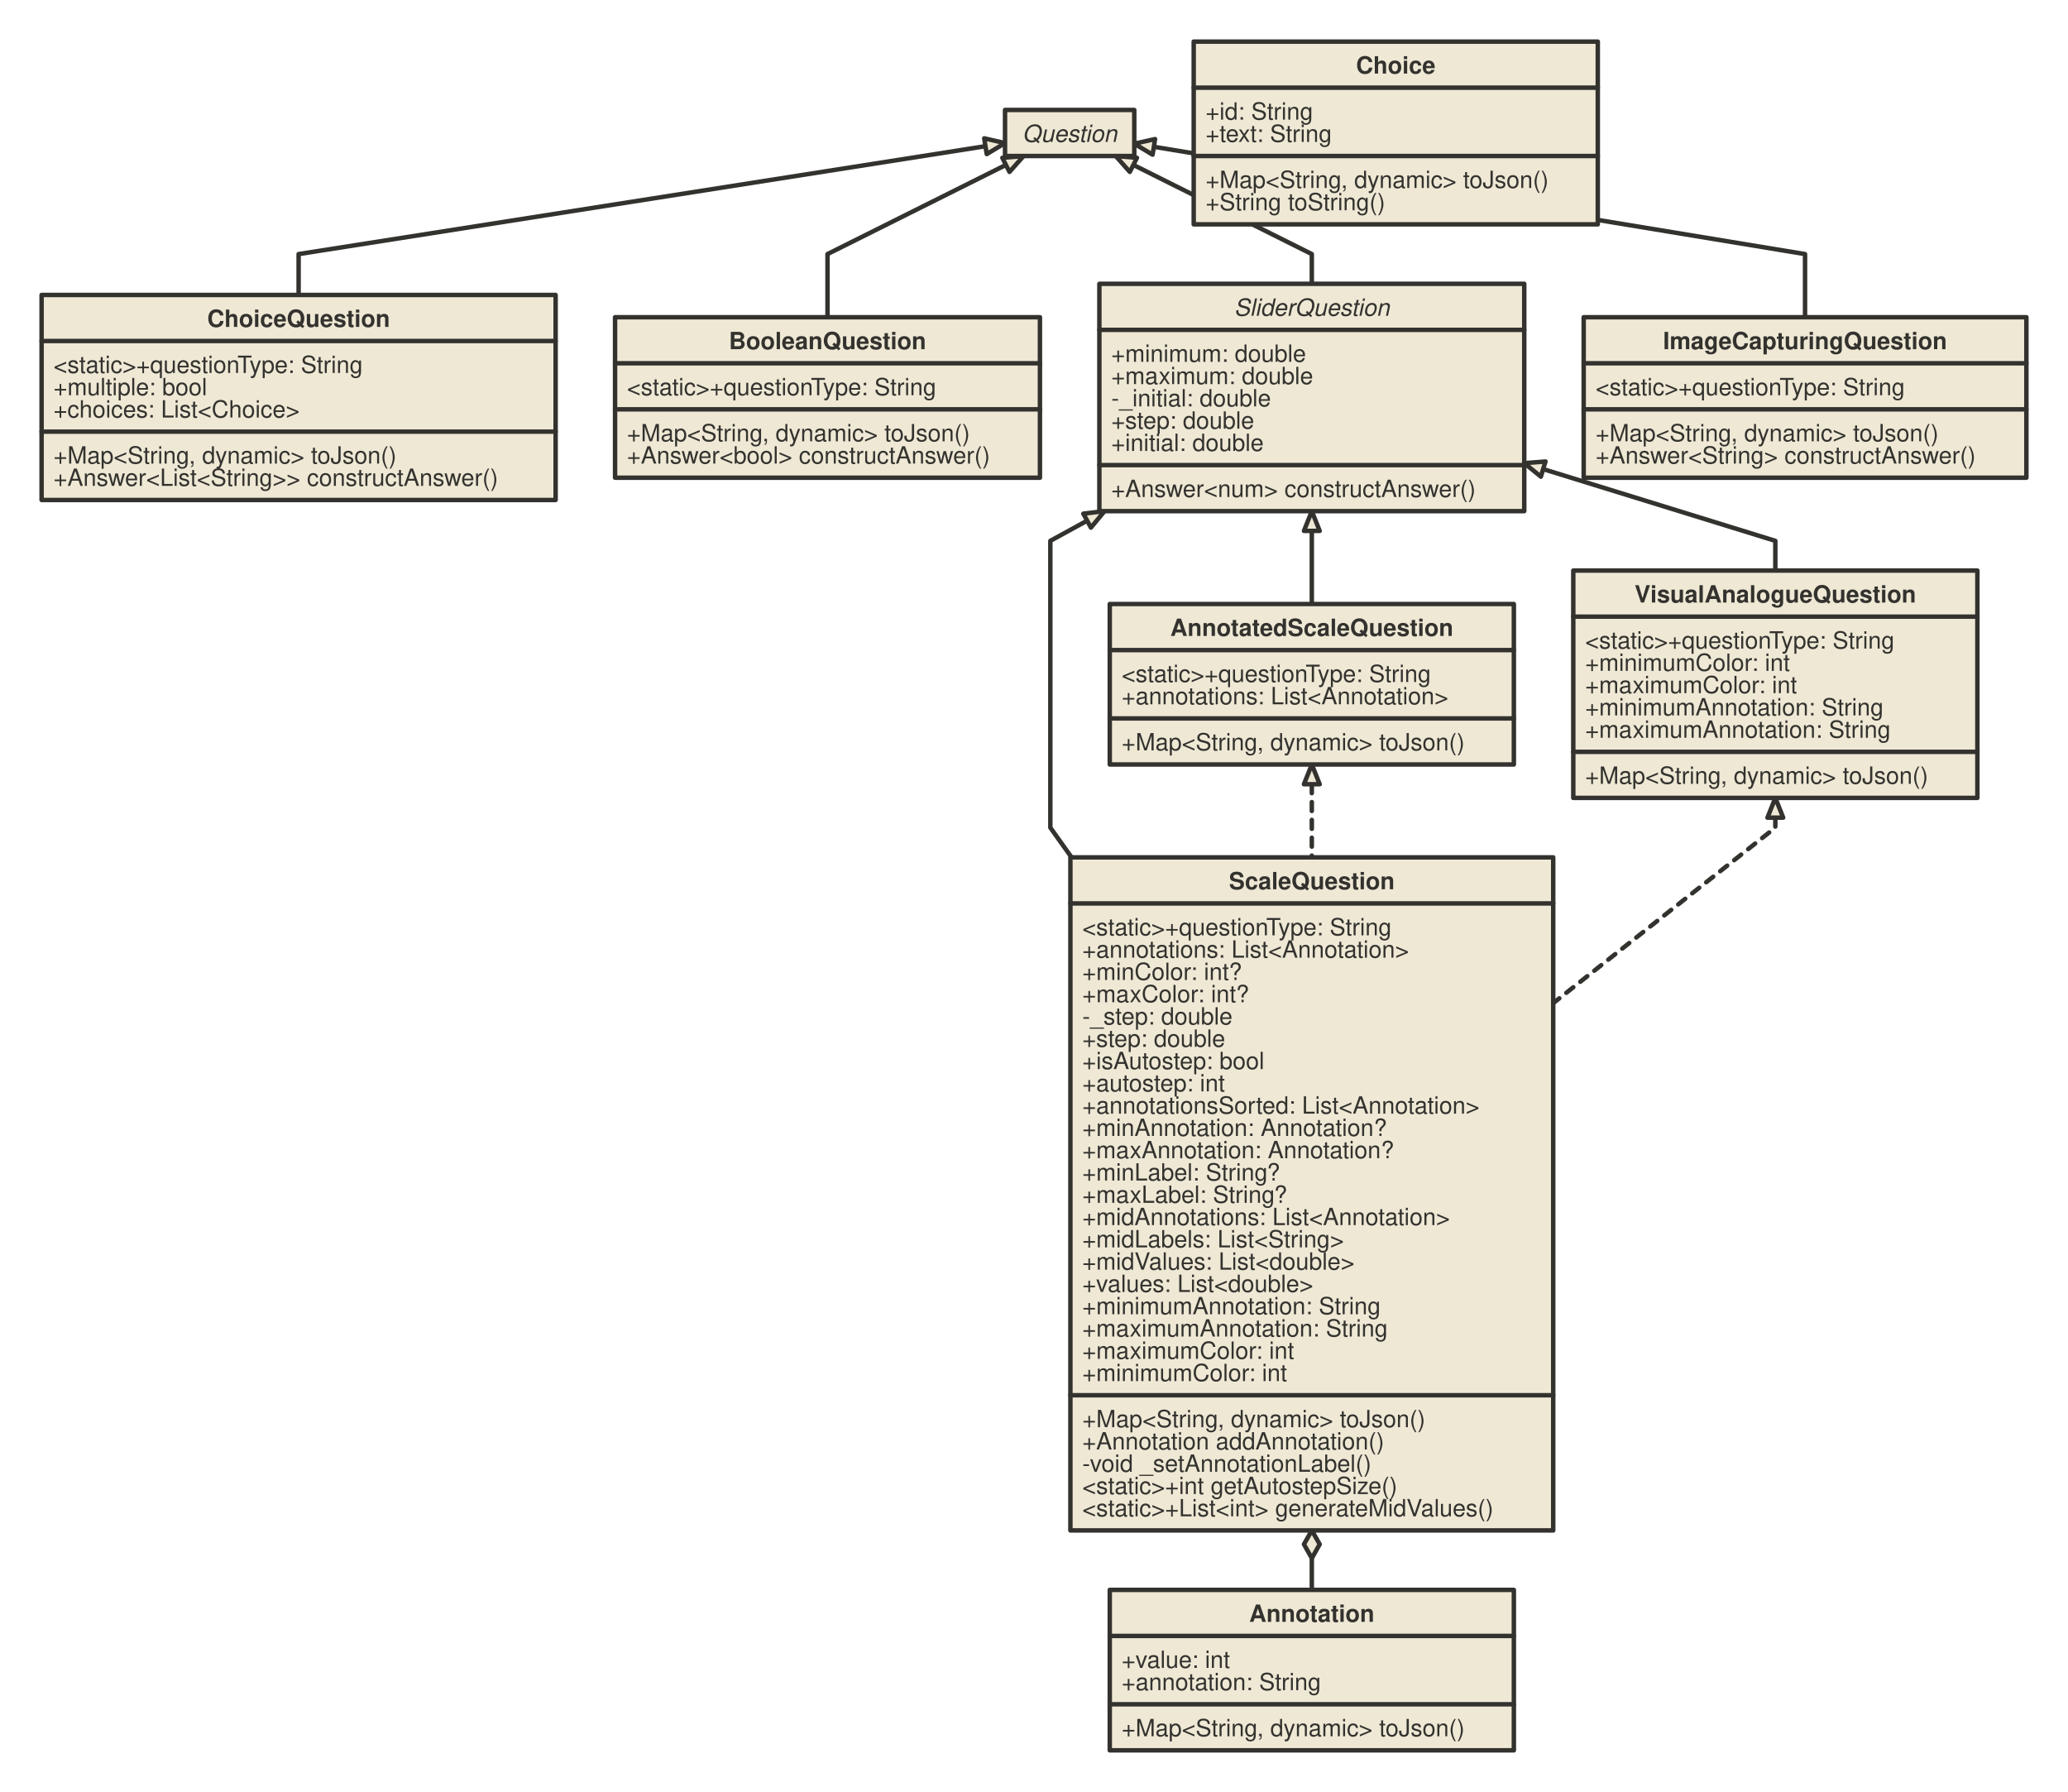
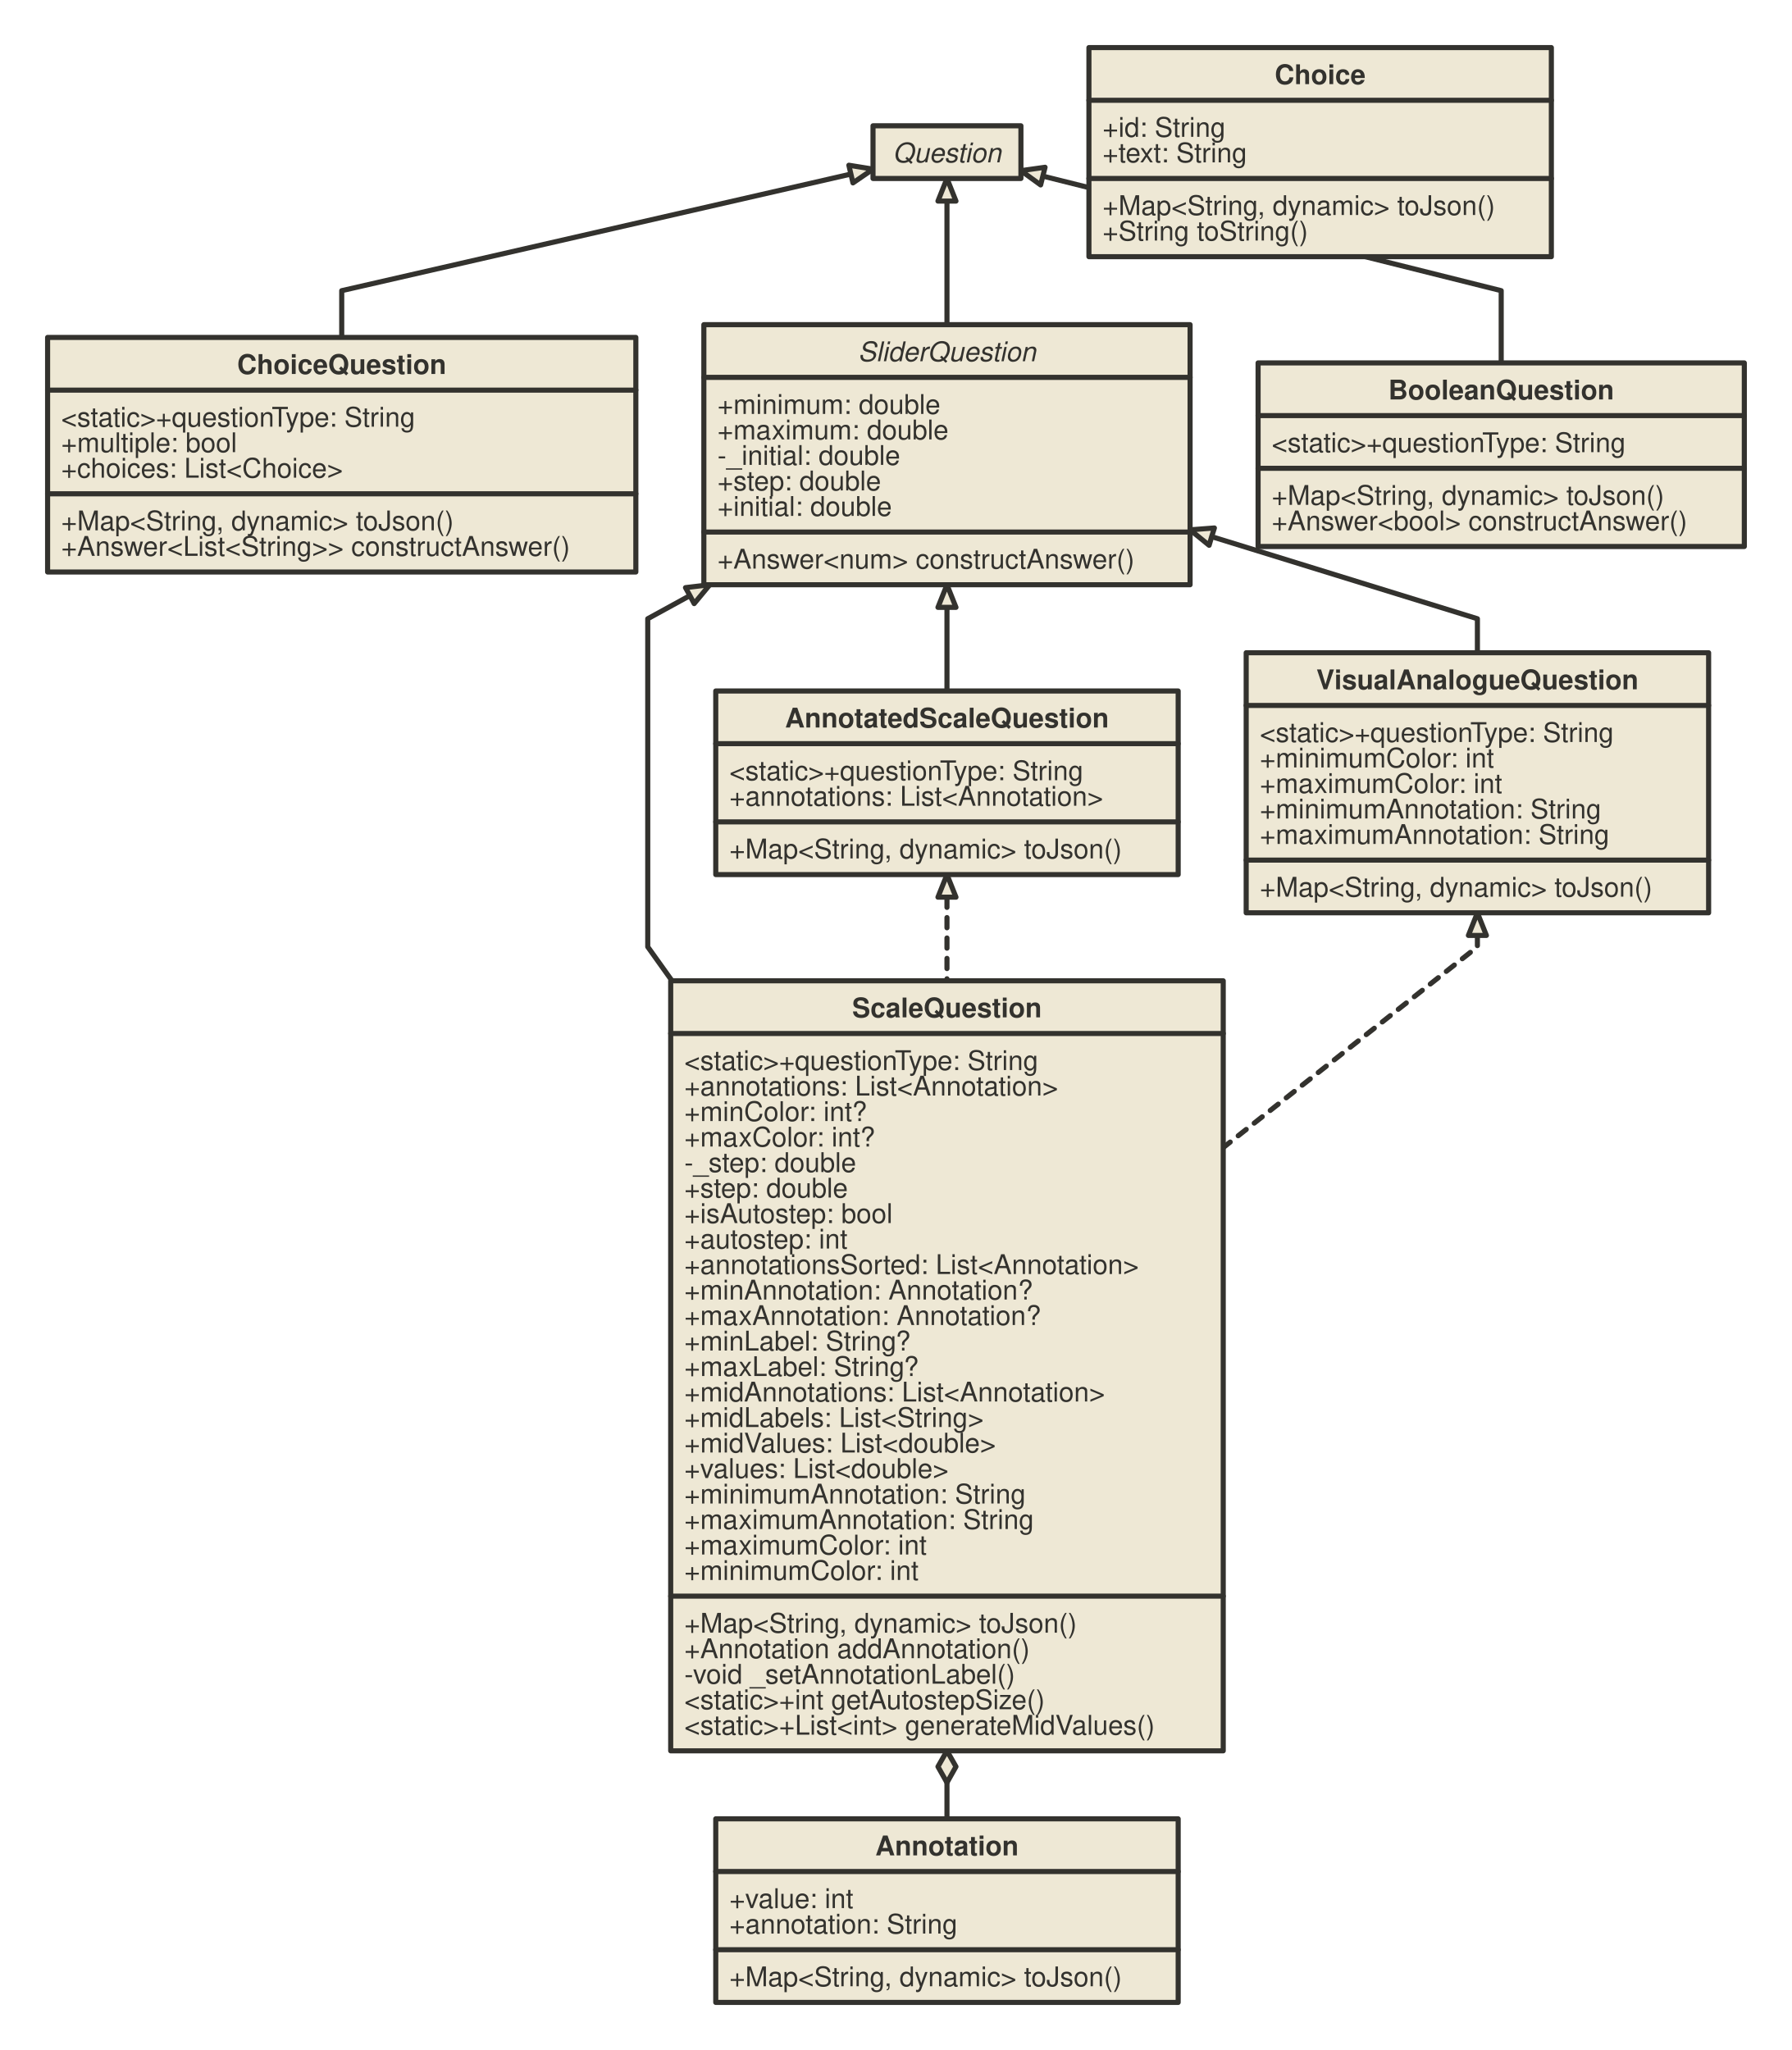
- <svg xmlns="http://www.w3.org/2000/svg" version="1.1" baseProfile="full" width="1392.0" height="1206.0" viewbox="0 0 1392 1206">
+ <svg xmlns="http://www.w3.org/2000/svg" version="1.1" baseProfile="full" width="1054.0" height="1206.0" viewbox="0 0 1054 1206">
  <g stroke-width="1.0" text-align="left" font="12pt Helvetica, Arial, sans-serif" font-size="12pt" font-family="Helvetica" font-weight="normal" font-style="normal">
    <g font-family="Helvetica" font-size="12pt" font-weight="bold" font-style="normal" stroke-width="3.0" stroke-linejoin="round" stroke-linecap="round" stroke="#33322E">
      <g stroke="transparent" fill="transparent">
-         <rect x="0.0" y="0.0" height="1206.0" width="1392.0" stroke="none" />
+         <rect x="0.0" y="0.0" height="1206.0" width="1054.0" stroke="none" />
      </g>
      <g transform="translate(8, 8)" fill="#33322E">
        <g transform="translate(20, 20)" fill="#eee8d5" font-family="Helvetica" font-size="12pt" font-weight="normal" font-style="normal">
-           <path d="M635.3 70.4 L173 143 L173 170.5 L173.0 170.5 " fill="none" />
-           <path d="M636.2 75.7 L635.3 70.4 L634.5 65.1 L648.5 68.3 Z" />
-           <path d="M649.1 83.0 L529 143 L529 185.5 L529.0 185.5 " fill="none" />
-           <path d="M651.5 87.7 L649.1 83.0 L646.7 78.2 L661.0 77.0 Z" />
-           <path d="M734.9 83.0 L855 143 L855 163 L855.0 163.0 " fill="none" />
-           <path d="M737.3 78.2 L734.9 83.0 L732.5 87.7 L723.0 77.0 Z" />
-           <path d="M855.0 1020.7 L855 1022 L855 1042 L855.0 1042.0 " fill="none" />
+           <path d="M472.5 74.4 L173 143 L173 170.5 L173.0 170.5 " fill="none" />
+           <path d="M473.7 79.6 L472.5 74.4 L471.3 69.2 L485.5 71.5 Z" />
+           <path d="M529.0 90.3 L529 143 L529 163 L529.0 163.0 " fill="none" />
+           <path d="M534.3 90.3 L529.0 90.3 L523.7 90.3 L529.0 77.0 Z" />
+           <path d="M529.0 329.3 L529 336 L529 378.5 L529.0 378.5 " fill="none" />
+           <path d="M534.3 329.3 L529.0 329.3 L523.7 329.3 L529.0 316.0 Z" />
+           <path d="M529.0 1020.7 L529 1022 L529 1042 L529.0 1042.0 " fill="none" />
          <g fill="#eee8d5">
-             <path d="M860.3 1011.3 L855.0 1020.7 L849.7 1011.3 L855.0 1002.0 Z" />
-           </g>
-           <path d="M703.8 322.4 L679 336 L679 432.5 L679 432.5 L679 529 L679 529 L693.28 549 L693.3 549.0 " fill="none" />
-           <path d="M706.3 327.1 L703.8 322.4 L701.2 317.7 L715.5 316.0 Z" />
+             <path d="M534.3 1011.3 L529.0 1020.7 L523.7 1011.3 L529.0 1002.0 Z" />
+           </g>
+           <path d="M377.8 322.4 L353 336 L353 432.5 L353 432.5 L353 529 L353 529 L367.28 549 L367.3 549.0 " fill="none" />
+           <path d="M380.3 327.1 L377.8 322.4 L375.2 317.7 L389.5 316.0 Z" />
          <g stroke-dasharray="6 6">
-             <path d="M855.0 499.8 L855 529 L855 549 L855.0 549.0 " fill="none" />
-           </g>
-           <path d="M860.3 499.8 L855.0 499.8 L849.7 499.8 L855.0 486.5 Z" />
+             <path d="M529.0 499.8 L529 529 L529 549 L529.0 549.0 " fill="none" />
+           </g>
+           <path d="M534.3 499.8 L529.0 499.8 L523.7 499.8 L529.0 486.5 Z" />
          <g stroke-dasharray="6 6">
-             <path d="M1167.0 522.3 L1167 529 L1017.5 647.115 L1017.5 647.1 " fill="none" />
-           </g>
-           <path d="M1172.3 522.3 L1167.0 522.3 L1161.7 522.3 L1167.0 509.0 Z" />
-           <path d="M855.0 329.3 L855 336 L855 378.5 L855.0 378.5 " fill="none" />
-           <path d="M860.3 329.3 L855.0 329.3 L849.7 329.3 L855.0 316.0 Z" />
-           <path d="M1010.7 287.7 L1167 336 L1167 356 L1167.0 356.0 " fill="none" />
-           <path d="M1012.3 282.6 L1010.7 287.7 L1009.2 292.8 L998.0 283.7 Z" />
-           <path d="M748.7 70.8 L1187 143 L1187 185.5 L1187.0 185.5 " fill="none" />
-           <path d="M749.5 65.6 L748.7 70.8 L747.8 76.1 L735.5 68.7 Z" />
+             <path d="M841.0 522.3 L841 529 L691.5 647.115 L691.5 647.1 " fill="none" />
+           </g>
+           <path d="M846.3 522.3 L841.0 522.3 L835.7 522.3 L841.0 509.0 Z" />
+           <path d="M684.7 287.7 L841 336 L841 356 L841.0 356.0 " fill="none" />
+           <path d="M686.3 282.6 L684.7 287.7 L683.2 292.8 L672.0 283.7 Z" />
+           <path d="M585.4 75.6 L855 143 L855 185.5 L855.0 185.5 " fill="none" />
+           <path d="M586.7 70.4 L585.4 75.6 L584.1 80.8 L572.5 72.4 Z" />
          <g data-name="ChoiceQuestion">
            <g fill="#eee8d5" stroke="#33322E" data-name="ChoiceQuestion">
              <rect x="0.0" y="170.5" height="138.0" width="346.0" data-name="ChoiceQuestion" />
              <path d="M0.0 201.5 L346.0 201.5" fill="none" data-name="ChoiceQuestion" />
              <path d="M0.0 262.5 L346.0 262.5" fill="none" data-name="ChoiceQuestion" />
            </g>
            <g transform="translate(0, 170.5)" font-family="Helvetica" font-size="12pt" font-weight="bold" font-style="normal" data-name="ChoiceQuestion">
              <g transform="translate(8, 8)" fill="#33322E" text-align="center" data-name="ChoiceQuestion">
                <text x="165.0" y="13.5" stroke="none" text-anchor="middle" data-name="ChoiceQuestion">ChoiceQuestion</text>
              </g>
            </g>
            <g transform="translate(0, 201.5)" font-family="Helvetica" font-size="12pt" font-weight="normal" font-style="normal" data-name="ChoiceQuestion">
              <g transform="translate(8, 8)" fill="#33322E" text-align="left" data-name="ChoiceQuestion">
                <text x="0.0" y="13.5" stroke="none" data-name="ChoiceQuestion">&lt;static&gt;+questionType: String</text>
                <text x="0.0" y="28.5" stroke="none" data-name="ChoiceQuestion">+multiple: bool</text>
                <text x="0.0" y="43.5" stroke="none" data-name="ChoiceQuestion">+choices: List&lt;Choice&gt;</text>
              </g>
            </g>
            <g transform="translate(0, 262.5)" font-family="Helvetica" font-size="12pt" font-weight="normal" font-style="normal" data-name="ChoiceQuestion">
              <g transform="translate(8, 8)" fill="#33322E" text-align="left" data-name="ChoiceQuestion">
                <text x="0.0" y="13.5" stroke="none" data-name="ChoiceQuestion">+Map&lt;String, dynamic&gt; toJson()</text>
                <text x="0.0" y="28.5" stroke="none" data-name="ChoiceQuestion">+Answer&lt;List&lt;String&gt;&gt; constructAnswer()</text>
              </g>
            </g>
          </g>
          <g data-name="Question">
            <g fill="#eee8d5" stroke="#33322E" data-name="Question">
-               <rect x="648.5" y="46.0" height="31.0" width="87.0" data-name="Question" />
-             </g>
-             <g transform="translate(648.5, 46)" font-family="Helvetica" font-size="12pt" font-weight="normal" font-style="italic" data-name="Question">
+               <rect x="485.5" y="46.0" height="31.0" width="87.0" data-name="Question" />
+             </g>
+             <g transform="translate(485.5, 46)" font-family="Helvetica" font-size="12pt" font-weight="normal" font-style="italic" data-name="Question">
              <g transform="translate(8, 8)" fill="#33322E" text-align="center" data-name="Question">
                <text x="35.5" y="13.5" stroke="none" text-anchor="middle" data-name="Question">Question</text>
              </g>
            </g>
          </g>
          <g data-name="Choice">
            <g fill="#eee8d5" stroke="#33322E" data-name="Choice">
-               <rect x="775.5" y="0.0" height="123.0" width="272.0" data-name="Choice" />
-               <path d="M775.5 31.0 L1047.5 31.0" fill="none" data-name="Choice" />
-               <path d="M775.5 77.0 L1047.5 77.0" fill="none" data-name="Choice" />
-             </g>
-             <g transform="translate(775.5, 0)" font-family="Helvetica" font-size="12pt" font-weight="bold" font-style="normal" data-name="Choice">
+               <rect x="612.5" y="0.0" height="123.0" width="272.0" data-name="Choice" />
+               <path d="M612.5 31.0 L884.5 31.0" fill="none" data-name="Choice" />
+               <path d="M612.5 77.0 L884.5 77.0" fill="none" data-name="Choice" />
+             </g>
+             <g transform="translate(612.5, 0)" font-family="Helvetica" font-size="12pt" font-weight="bold" font-style="normal" data-name="Choice">
              <g transform="translate(8, 8)" fill="#33322E" text-align="center" data-name="Choice">
                <text x="128.0" y="13.5" stroke="none" text-anchor="middle" data-name="Choice">Choice</text>
              </g>
            </g>
-             <g transform="translate(775.5, 31)" font-family="Helvetica" font-size="12pt" font-weight="normal" font-style="normal" data-name="Choice">
+             <g transform="translate(612.5, 31)" font-family="Helvetica" font-size="12pt" font-weight="normal" font-style="normal" data-name="Choice">
              <g transform="translate(8, 8)" fill="#33322E" text-align="left" data-name="Choice">
                <text x="0.0" y="13.5" stroke="none" data-name="Choice">+id: String</text>
                <text x="0.0" y="28.5" stroke="none" data-name="Choice">+text: String</text>
              </g>
            </g>
-             <g transform="translate(775.5, 77)" font-family="Helvetica" font-size="12pt" font-weight="normal" font-style="normal" data-name="Choice">
+             <g transform="translate(612.5, 77)" font-family="Helvetica" font-size="12pt" font-weight="normal" font-style="normal" data-name="Choice">
              <g transform="translate(8, 8)" fill="#33322E" text-align="left" data-name="Choice">
                <text x="0.0" y="13.5" stroke="none" data-name="Choice">+Map&lt;String, dynamic&gt; toJson()</text>
                <text x="0.0" y="28.5" stroke="none" data-name="Choice">+String toString()</text>
              </g>
            </g>
          </g>
-           <g data-name="BooleanQuestion">
-             <g fill="#eee8d5" stroke="#33322E" data-name="BooleanQuestion">
-               <rect x="386.0" y="185.5" height="108.0" width="286.0" data-name="BooleanQuestion" />
-               <path d="M386.0 216.5 L672.0 216.5" fill="none" data-name="BooleanQuestion" />
-               <path d="M386.0 247.5 L672.0 247.5" fill="none" data-name="BooleanQuestion" />
-             </g>
-             <g transform="translate(386, 185.5)" font-family="Helvetica" font-size="12pt" font-weight="bold" font-style="normal" data-name="BooleanQuestion">
-               <g transform="translate(8, 8)" fill="#33322E" text-align="center" data-name="BooleanQuestion">
-                 <text x="135.0" y="13.5" stroke="none" text-anchor="middle" data-name="BooleanQuestion">BooleanQuestion</text>
-               </g>
-             </g>
-             <g transform="translate(386, 216.5)" font-family="Helvetica" font-size="12pt" font-weight="normal" font-style="normal" data-name="BooleanQuestion">
-               <g transform="translate(8, 8)" fill="#33322E" text-align="left" data-name="BooleanQuestion">
-                 <text x="0.0" y="13.5" stroke="none" data-name="BooleanQuestion">&lt;static&gt;+questionType: String</text>
-               </g>
-             </g>
-             <g transform="translate(386, 247.5)" font-family="Helvetica" font-size="12pt" font-weight="normal" font-style="normal" data-name="BooleanQuestion">
-               <g transform="translate(8, 8)" fill="#33322E" text-align="left" data-name="BooleanQuestion">
-                 <text x="0.0" y="13.5" stroke="none" data-name="BooleanQuestion">+Map&lt;String, dynamic&gt; toJson()</text>
-                 <text x="0.0" y="28.5" stroke="none" data-name="BooleanQuestion">+Answer&lt;bool&gt; constructAnswer()</text>
-               </g>
-             </g>
-           </g>
          <g data-name="SliderQuestion">
            <g fill="#eee8d5" stroke="#33322E" data-name="SliderQuestion">
-               <rect x="712.0" y="163.0" height="153.0" width="286.0" data-name="SliderQuestion" />
-               <path d="M712.0 194.0 L998.0 194.0" fill="none" data-name="SliderQuestion" />
-               <path d="M712.0 285.0 L998.0 285.0" fill="none" data-name="SliderQuestion" />
-             </g>
-             <g transform="translate(712, 163)" font-family="Helvetica" font-size="12pt" font-weight="normal" font-style="italic" data-name="SliderQuestion">
+               <rect x="386.0" y="163.0" height="153.0" width="286.0" data-name="SliderQuestion" />
+               <path d="M386.0 194.0 L672.0 194.0" fill="none" data-name="SliderQuestion" />
+               <path d="M386.0 285.0 L672.0 285.0" fill="none" data-name="SliderQuestion" />
+             </g>
+             <g transform="translate(386, 163)" font-family="Helvetica" font-size="12pt" font-weight="normal" font-style="italic" data-name="SliderQuestion">
              <g transform="translate(8, 8)" fill="#33322E" text-align="center" data-name="SliderQuestion">
                <text x="135.0" y="13.5" stroke="none" text-anchor="middle" data-name="SliderQuestion">SliderQuestion</text>
              </g>
            </g>
-             <g transform="translate(712, 194)" font-family="Helvetica" font-size="12pt" font-weight="normal" font-style="normal" data-name="SliderQuestion">
+             <g transform="translate(386, 194)" font-family="Helvetica" font-size="12pt" font-weight="normal" font-style="normal" data-name="SliderQuestion">
              <g transform="translate(8, 8)" fill="#33322E" text-align="left" data-name="SliderQuestion">
                <text x="0.0" y="13.5" stroke="none" data-name="SliderQuestion">+minimum: double</text>
                <text x="0.0" y="28.5" stroke="none" data-name="SliderQuestion">+maximum: double</text>
                <text x="0.0" y="43.5" stroke="none" data-name="SliderQuestion">-_initial: double</text>
                <text x="0.0" y="58.5" stroke="none" data-name="SliderQuestion">+step: double</text>
                <text x="0.0" y="73.5" stroke="none" data-name="SliderQuestion">+initial: double</text>
              </g>
            </g>
-             <g transform="translate(712, 285)" font-family="Helvetica" font-size="12pt" font-weight="normal" font-style="normal" data-name="SliderQuestion">
+             <g transform="translate(386, 285)" font-family="Helvetica" font-size="12pt" font-weight="normal" font-style="normal" data-name="SliderQuestion">
              <g transform="translate(8, 8)" fill="#33322E" text-align="left" data-name="SliderQuestion">
                <text x="0.0" y="13.5" stroke="none" data-name="SliderQuestion">+Answer&lt;num&gt; constructAnswer()</text>
              </g>
            </g>
          </g>
+           <g data-name="AnnotatedScaleQuestion">
+             <g fill="#eee8d5" stroke="#33322E" data-name="AnnotatedScaleQuestion">
+               <rect x="393.0" y="378.5" height="108.0" width="272.0" data-name="AnnotatedScaleQuestion" />
+               <path d="M393.0 409.5 L665.0 409.5" fill="none" data-name="AnnotatedScaleQuestion" />
+               <path d="M393.0 455.5 L665.0 455.5" fill="none" data-name="AnnotatedScaleQuestion" />
+             </g>
+             <g transform="translate(393, 378.5)" font-family="Helvetica" font-size="12pt" font-weight="bold" font-style="normal" data-name="AnnotatedScaleQuestion">
+               <g transform="translate(8, 8)" fill="#33322E" text-align="center" data-name="AnnotatedScaleQuestion">
+                 <text x="128.0" y="13.5" stroke="none" text-anchor="middle" data-name="AnnotatedScaleQuestion">AnnotatedScaleQuestion</text>
+               </g>
+             </g>
+             <g transform="translate(393, 409.5)" font-family="Helvetica" font-size="12pt" font-weight="normal" font-style="normal" data-name="AnnotatedScaleQuestion">
+               <g transform="translate(8, 8)" fill="#33322E" text-align="left" data-name="AnnotatedScaleQuestion">
+                 <text x="0.0" y="13.5" stroke="none" data-name="AnnotatedScaleQuestion">&lt;static&gt;+questionType: String</text>
+                 <text x="0.0" y="28.5" stroke="none" data-name="AnnotatedScaleQuestion">+annotations: List&lt;Annotation&gt;</text>
+               </g>
+             </g>
+             <g transform="translate(393, 455.5)" font-family="Helvetica" font-size="12pt" font-weight="normal" font-style="normal" data-name="AnnotatedScaleQuestion">
+               <g transform="translate(8, 8)" fill="#33322E" text-align="left" data-name="AnnotatedScaleQuestion">
+                 <text x="0.0" y="13.5" stroke="none" data-name="AnnotatedScaleQuestion">+Map&lt;String, dynamic&gt; toJson()</text>
+               </g>
+             </g>
+           </g>
+           <g data-name="Annotation">
+             <g fill="#eee8d5" stroke="#33322E" data-name="Annotation">
+               <rect x="393.0" y="1042.0" height="108.0" width="272.0" data-name="Annotation" />
+               <path d="M393.0 1073.0 L665.0 1073.0" fill="none" data-name="Annotation" />
+               <path d="M393.0 1119.0 L665.0 1119.0" fill="none" data-name="Annotation" />
+             </g>
+             <g transform="translate(393, 1042)" font-family="Helvetica" font-size="12pt" font-weight="bold" font-style="normal" data-name="Annotation">
+               <g transform="translate(8, 8)" fill="#33322E" text-align="center" data-name="Annotation">
+                 <text x="128.0" y="13.5" stroke="none" text-anchor="middle" data-name="Annotation">Annotation</text>
+               </g>
+             </g>
+             <g transform="translate(393, 1073)" font-family="Helvetica" font-size="12pt" font-weight="normal" font-style="normal" data-name="Annotation">
+               <g transform="translate(8, 8)" fill="#33322E" text-align="left" data-name="Annotation">
+                 <text x="0.0" y="13.5" stroke="none" data-name="Annotation">+value: int</text>
+                 <text x="0.0" y="28.5" stroke="none" data-name="Annotation">+annotation: String</text>
+               </g>
+             </g>
+             <g transform="translate(393, 1119)" font-family="Helvetica" font-size="12pt" font-weight="normal" font-style="normal" data-name="Annotation">
+               <g transform="translate(8, 8)" fill="#33322E" text-align="left" data-name="Annotation">
+                 <text x="0.0" y="13.5" stroke="none" data-name="Annotation">+Map&lt;String, dynamic&gt; toJson()</text>
+               </g>
+             </g>
+           </g>
          <g data-name="ScaleQuestion">
            <g fill="#eee8d5" stroke="#33322E" data-name="ScaleQuestion">
-               <rect x="692.5" y="549.0" height="453.0" width="325.0" data-name="ScaleQuestion" />
-               <path d="M692.5 580.0 L1017.5 580.0" fill="none" data-name="ScaleQuestion" />
-               <path d="M692.5 911.0 L1017.5 911.0" fill="none" data-name="ScaleQuestion" />
-             </g>
-             <g transform="translate(692.5, 549)" font-family="Helvetica" font-size="12pt" font-weight="bold" font-style="normal" data-name="ScaleQuestion">
+               <rect x="366.5" y="549.0" height="453.0" width="325.0" data-name="ScaleQuestion" />
+               <path d="M366.5 580.0 L691.5 580.0" fill="none" data-name="ScaleQuestion" />
+               <path d="M366.5 911.0 L691.5 911.0" fill="none" data-name="ScaleQuestion" />
+             </g>
+             <g transform="translate(366.5, 549)" font-family="Helvetica" font-size="12pt" font-weight="bold" font-style="normal" data-name="ScaleQuestion">
              <g transform="translate(8, 8)" fill="#33322E" text-align="center" data-name="ScaleQuestion">
                <text x="154.5" y="13.5" stroke="none" text-anchor="middle" data-name="ScaleQuestion">ScaleQuestion</text>
              </g>
            </g>
-             <g transform="translate(692.5, 580)" font-family="Helvetica" font-size="12pt" font-weight="normal" font-style="normal" data-name="ScaleQuestion">
+             <g transform="translate(366.5, 580)" font-family="Helvetica" font-size="12pt" font-weight="normal" font-style="normal" data-name="ScaleQuestion">
              <g transform="translate(8, 8)" fill="#33322E" text-align="left" data-name="ScaleQuestion">
                <text x="0.0" y="13.5" stroke="none" data-name="ScaleQuestion">&lt;static&gt;+questionType: String</text>
                <text x="0.0" y="28.5" stroke="none" data-name="ScaleQuestion">+annotations: List&lt;Annotation&gt;</text>
                <text x="0.0" y="43.5" stroke="none" data-name="ScaleQuestion">+minColor: int?</text>
                <text x="0.0" y="58.5" stroke="none" data-name="ScaleQuestion">+maxColor: int?</text>
                <text x="0.0" y="73.5" stroke="none" data-name="ScaleQuestion">-_step: double</text>
                <text x="0.0" y="88.5" stroke="none" data-name="ScaleQuestion">+step: double</text>
                <text x="0.0" y="103.5" stroke="none" data-name="ScaleQuestion">+isAutostep: bool</text>
                <text x="0.0" y="118.5" stroke="none" data-name="ScaleQuestion">+autostep: int</text>
                <text x="0.0" y="133.5" stroke="none" data-name="ScaleQuestion">+annotationsSorted: List&lt;Annotation&gt;</text>
                <text x="0.0" y="148.5" stroke="none" data-name="ScaleQuestion">+minAnnotation: Annotation?</text>
                <text x="0.0" y="163.5" stroke="none" data-name="ScaleQuestion">+maxAnnotation: Annotation?</text>
                <text x="0.0" y="178.5" stroke="none" data-name="ScaleQuestion">+minLabel: String?</text>
                <text x="0.0" y="193.5" stroke="none" data-name="ScaleQuestion">+maxLabel: String?</text>
                <text x="0.0" y="208.5" stroke="none" data-name="ScaleQuestion">+midAnnotations: List&lt;Annotation&gt;</text>
                <text x="0.0" y="223.5" stroke="none" data-name="ScaleQuestion">+midLabels: List&lt;String&gt;</text>
                <text x="0.0" y="238.5" stroke="none" data-name="ScaleQuestion">+midValues: List&lt;double&gt;</text>
                <text x="0.0" y="253.5" stroke="none" data-name="ScaleQuestion">+values: List&lt;double&gt;</text>
                <text x="0.0" y="268.5" stroke="none" data-name="ScaleQuestion">+minimumAnnotation: String</text>
                <text x="0.0" y="283.5" stroke="none" data-name="ScaleQuestion">+maximumAnnotation: String</text>
                <text x="0.0" y="298.5" stroke="none" data-name="ScaleQuestion">+maximumColor: int</text>
                <text x="0.0" y="313.5" stroke="none" data-name="ScaleQuestion">+minimumColor: int</text>
              </g>
            </g>
-             <g transform="translate(692.5, 911)" font-family="Helvetica" font-size="12pt" font-weight="normal" font-style="normal" data-name="ScaleQuestion">
+             <g transform="translate(366.5, 911)" font-family="Helvetica" font-size="12pt" font-weight="normal" font-style="normal" data-name="ScaleQuestion">
              <g transform="translate(8, 8)" fill="#33322E" text-align="left" data-name="ScaleQuestion">
                <text x="0.0" y="13.5" stroke="none" data-name="ScaleQuestion">+Map&lt;String, dynamic&gt; toJson()</text>
                <text x="0.0" y="28.5" stroke="none" data-name="ScaleQuestion">+Annotation addAnnotation()</text>
                <text x="0.0" y="43.5" stroke="none" data-name="ScaleQuestion">-void _setAnnotationLabel()</text>
                <text x="0.0" y="58.5" stroke="none" data-name="ScaleQuestion">&lt;static&gt;+int getAutostepSize()</text>
                <text x="0.0" y="73.5" stroke="none" data-name="ScaleQuestion">&lt;static&gt;+List&lt;int&gt; generateMidValues()</text>
              </g>
            </g>
          </g>
-           <g data-name="Annotation">
-             <g fill="#eee8d5" stroke="#33322E" data-name="Annotation">
-               <rect x="719.0" y="1042.0" height="108.0" width="272.0" data-name="Annotation" />
-               <path d="M719.0 1073.0 L991.0 1073.0" fill="none" data-name="Annotation" />
-               <path d="M719.0 1119.0 L991.0 1119.0" fill="none" data-name="Annotation" />
-             </g>
-             <g transform="translate(719, 1042)" font-family="Helvetica" font-size="12pt" font-weight="bold" font-style="normal" data-name="Annotation">
-               <g transform="translate(8, 8)" fill="#33322E" text-align="center" data-name="Annotation">
-                 <text x="128.0" y="13.5" stroke="none" text-anchor="middle" data-name="Annotation">Annotation</text>
-               </g>
-             </g>
-             <g transform="translate(719, 1073)" font-family="Helvetica" font-size="12pt" font-weight="normal" font-style="normal" data-name="Annotation">
-               <g transform="translate(8, 8)" fill="#33322E" text-align="left" data-name="Annotation">
-                 <text x="0.0" y="13.5" stroke="none" data-name="Annotation">+value: int</text>
-                 <text x="0.0" y="28.5" stroke="none" data-name="Annotation">+annotation: String</text>
-               </g>
-             </g>
-             <g transform="translate(719, 1119)" font-family="Helvetica" font-size="12pt" font-weight="normal" font-style="normal" data-name="Annotation">
-               <g transform="translate(8, 8)" fill="#33322E" text-align="left" data-name="Annotation">
-                 <text x="0.0" y="13.5" stroke="none" data-name="Annotation">+Map&lt;String, dynamic&gt; toJson()</text>
-               </g>
-             </g>
-           </g>
-           <g data-name="AnnotatedScaleQuestion">
-             <g fill="#eee8d5" stroke="#33322E" data-name="AnnotatedScaleQuestion">
-               <rect x="719.0" y="378.5" height="108.0" width="272.0" data-name="AnnotatedScaleQuestion" />
-               <path d="M719.0 409.5 L991.0 409.5" fill="none" data-name="AnnotatedScaleQuestion" />
-               <path d="M719.0 455.5 L991.0 455.5" fill="none" data-name="AnnotatedScaleQuestion" />
-             </g>
-             <g transform="translate(719, 378.5)" font-family="Helvetica" font-size="12pt" font-weight="bold" font-style="normal" data-name="AnnotatedScaleQuestion">
-               <g transform="translate(8, 8)" fill="#33322E" text-align="center" data-name="AnnotatedScaleQuestion">
-                 <text x="128.0" y="13.5" stroke="none" text-anchor="middle" data-name="AnnotatedScaleQuestion">AnnotatedScaleQuestion</text>
-               </g>
-             </g>
-             <g transform="translate(719, 409.5)" font-family="Helvetica" font-size="12pt" font-weight="normal" font-style="normal" data-name="AnnotatedScaleQuestion">
-               <g transform="translate(8, 8)" fill="#33322E" text-align="left" data-name="AnnotatedScaleQuestion">
-                 <text x="0.0" y="13.5" stroke="none" data-name="AnnotatedScaleQuestion">&lt;static&gt;+questionType: String</text>
-                 <text x="0.0" y="28.5" stroke="none" data-name="AnnotatedScaleQuestion">+annotations: List&lt;Annotation&gt;</text>
-               </g>
-             </g>
-             <g transform="translate(719, 455.5)" font-family="Helvetica" font-size="12pt" font-weight="normal" font-style="normal" data-name="AnnotatedScaleQuestion">
-               <g transform="translate(8, 8)" fill="#33322E" text-align="left" data-name="AnnotatedScaleQuestion">
-                 <text x="0.0" y="13.5" stroke="none" data-name="AnnotatedScaleQuestion">+Map&lt;String, dynamic&gt; toJson()</text>
-               </g>
-             </g>
-           </g>
          <g data-name="VisualAnalogueQuestion">
            <g fill="#eee8d5" stroke="#33322E" data-name="VisualAnalogueQuestion">
-               <rect x="1031.0" y="356.0" height="153.0" width="272.0" data-name="VisualAnalogueQuestion" />
-               <path d="M1031.0 387.0 L1303.0 387.0" fill="none" data-name="VisualAnalogueQuestion" />
-               <path d="M1031.0 478.0 L1303.0 478.0" fill="none" data-name="VisualAnalogueQuestion" />
-             </g>
-             <g transform="translate(1031, 356)" font-family="Helvetica" font-size="12pt" font-weight="bold" font-style="normal" data-name="VisualAnalogueQuestion">
+               <rect x="705.0" y="356.0" height="153.0" width="272.0" data-name="VisualAnalogueQuestion" />
+               <path d="M705.0 387.0 L977.0 387.0" fill="none" data-name="VisualAnalogueQuestion" />
+               <path d="M705.0 478.0 L977.0 478.0" fill="none" data-name="VisualAnalogueQuestion" />
+             </g>
+             <g transform="translate(705, 356)" font-family="Helvetica" font-size="12pt" font-weight="bold" font-style="normal" data-name="VisualAnalogueQuestion">
              <g transform="translate(8, 8)" fill="#33322E" text-align="center" data-name="VisualAnalogueQuestion">
                <text x="128.0" y="13.5" stroke="none" text-anchor="middle" data-name="VisualAnalogueQuestion">VisualAnalogueQuestion</text>
              </g>
            </g>
-             <g transform="translate(1031, 387)" font-family="Helvetica" font-size="12pt" font-weight="normal" font-style="normal" data-name="VisualAnalogueQuestion">
+             <g transform="translate(705, 387)" font-family="Helvetica" font-size="12pt" font-weight="normal" font-style="normal" data-name="VisualAnalogueQuestion">
              <g transform="translate(8, 8)" fill="#33322E" text-align="left" data-name="VisualAnalogueQuestion">
                <text x="0.0" y="13.5" stroke="none" data-name="VisualAnalogueQuestion">&lt;static&gt;+questionType: String</text>
                <text x="0.0" y="28.5" stroke="none" data-name="VisualAnalogueQuestion">+minimumColor: int</text>
                <text x="0.0" y="43.5" stroke="none" data-name="VisualAnalogueQuestion">+maximumColor: int</text>
                <text x="0.0" y="58.5" stroke="none" data-name="VisualAnalogueQuestion">+minimumAnnotation: String</text>
                <text x="0.0" y="73.5" stroke="none" data-name="VisualAnalogueQuestion">+maximumAnnotation: String</text>
              </g>
            </g>
-             <g transform="translate(1031, 478)" font-family="Helvetica" font-size="12pt" font-weight="normal" font-style="normal" data-name="VisualAnalogueQuestion">
+             <g transform="translate(705, 478)" font-family="Helvetica" font-size="12pt" font-weight="normal" font-style="normal" data-name="VisualAnalogueQuestion">
              <g transform="translate(8, 8)" fill="#33322E" text-align="left" data-name="VisualAnalogueQuestion">
                <text x="0.0" y="13.5" stroke="none" data-name="VisualAnalogueQuestion">+Map&lt;String, dynamic&gt; toJson()</text>
              </g>
            </g>
          </g>
-           <g data-name="ImageCapturingQuestion">
-             <g fill="#eee8d5" stroke="#33322E" data-name="ImageCapturingQuestion">
-               <rect x="1038.0" y="185.5" height="108.0" width="298.0" data-name="ImageCapturingQuestion" />
-               <path d="M1038.0 216.5 L1336.0 216.5" fill="none" data-name="ImageCapturingQuestion" />
-               <path d="M1038.0 247.5 L1336.0 247.5" fill="none" data-name="ImageCapturingQuestion" />
-             </g>
-             <g transform="translate(1038, 185.5)" font-family="Helvetica" font-size="12pt" font-weight="bold" font-style="normal" data-name="ImageCapturingQuestion">
-               <g transform="translate(8, 8)" fill="#33322E" text-align="center" data-name="ImageCapturingQuestion">
-                 <text x="141.0" y="13.5" stroke="none" text-anchor="middle" data-name="ImageCapturingQuestion">ImageCapturingQuestion</text>
-               </g>
-             </g>
-             <g transform="translate(1038, 216.5)" font-family="Helvetica" font-size="12pt" font-weight="normal" font-style="normal" data-name="ImageCapturingQuestion">
-               <g transform="translate(8, 8)" fill="#33322E" text-align="left" data-name="ImageCapturingQuestion">
-                 <text x="0.0" y="13.5" stroke="none" data-name="ImageCapturingQuestion">&lt;static&gt;+questionType: String</text>
-               </g>
-             </g>
-             <g transform="translate(1038, 247.5)" font-family="Helvetica" font-size="12pt" font-weight="normal" font-style="normal" data-name="ImageCapturingQuestion">
-               <g transform="translate(8, 8)" fill="#33322E" text-align="left" data-name="ImageCapturingQuestion">
-                 <text x="0.0" y="13.5" stroke="none" data-name="ImageCapturingQuestion">+Map&lt;String, dynamic&gt; toJson()</text>
-                 <text x="0.0" y="28.5" stroke="none" data-name="ImageCapturingQuestion">+Answer&lt;String&gt; constructAnswer()</text>
+           <g data-name="BooleanQuestion">
+             <g fill="#eee8d5" stroke="#33322E" data-name="BooleanQuestion">
+               <rect x="712.0" y="185.5" height="108.0" width="286.0" data-name="BooleanQuestion" />
+               <path d="M712.0 216.5 L998.0 216.5" fill="none" data-name="BooleanQuestion" />
+               <path d="M712.0 247.5 L998.0 247.5" fill="none" data-name="BooleanQuestion" />
+             </g>
+             <g transform="translate(712, 185.5)" font-family="Helvetica" font-size="12pt" font-weight="bold" font-style="normal" data-name="BooleanQuestion">
+               <g transform="translate(8, 8)" fill="#33322E" text-align="center" data-name="BooleanQuestion">
+                 <text x="135.0" y="13.5" stroke="none" text-anchor="middle" data-name="BooleanQuestion">BooleanQuestion</text>
+               </g>
+             </g>
+             <g transform="translate(712, 216.5)" font-family="Helvetica" font-size="12pt" font-weight="normal" font-style="normal" data-name="BooleanQuestion">
+               <g transform="translate(8, 8)" fill="#33322E" text-align="left" data-name="BooleanQuestion">
+                 <text x="0.0" y="13.5" stroke="none" data-name="BooleanQuestion">&lt;static&gt;+questionType: String</text>
+               </g>
+             </g>
+             <g transform="translate(712, 247.5)" font-family="Helvetica" font-size="12pt" font-weight="normal" font-style="normal" data-name="BooleanQuestion">
+               <g transform="translate(8, 8)" fill="#33322E" text-align="left" data-name="BooleanQuestion">
+                 <text x="0.0" y="13.5" stroke="none" data-name="BooleanQuestion">+Map&lt;String, dynamic&gt; toJson()</text>
+                 <text x="0.0" y="28.5" stroke="none" data-name="BooleanQuestion">+Answer&lt;bool&gt; constructAnswer()</text>
              </g>
            </g>
          </g>
        </g>
      </g>
    </g>
  </g>
</svg>
